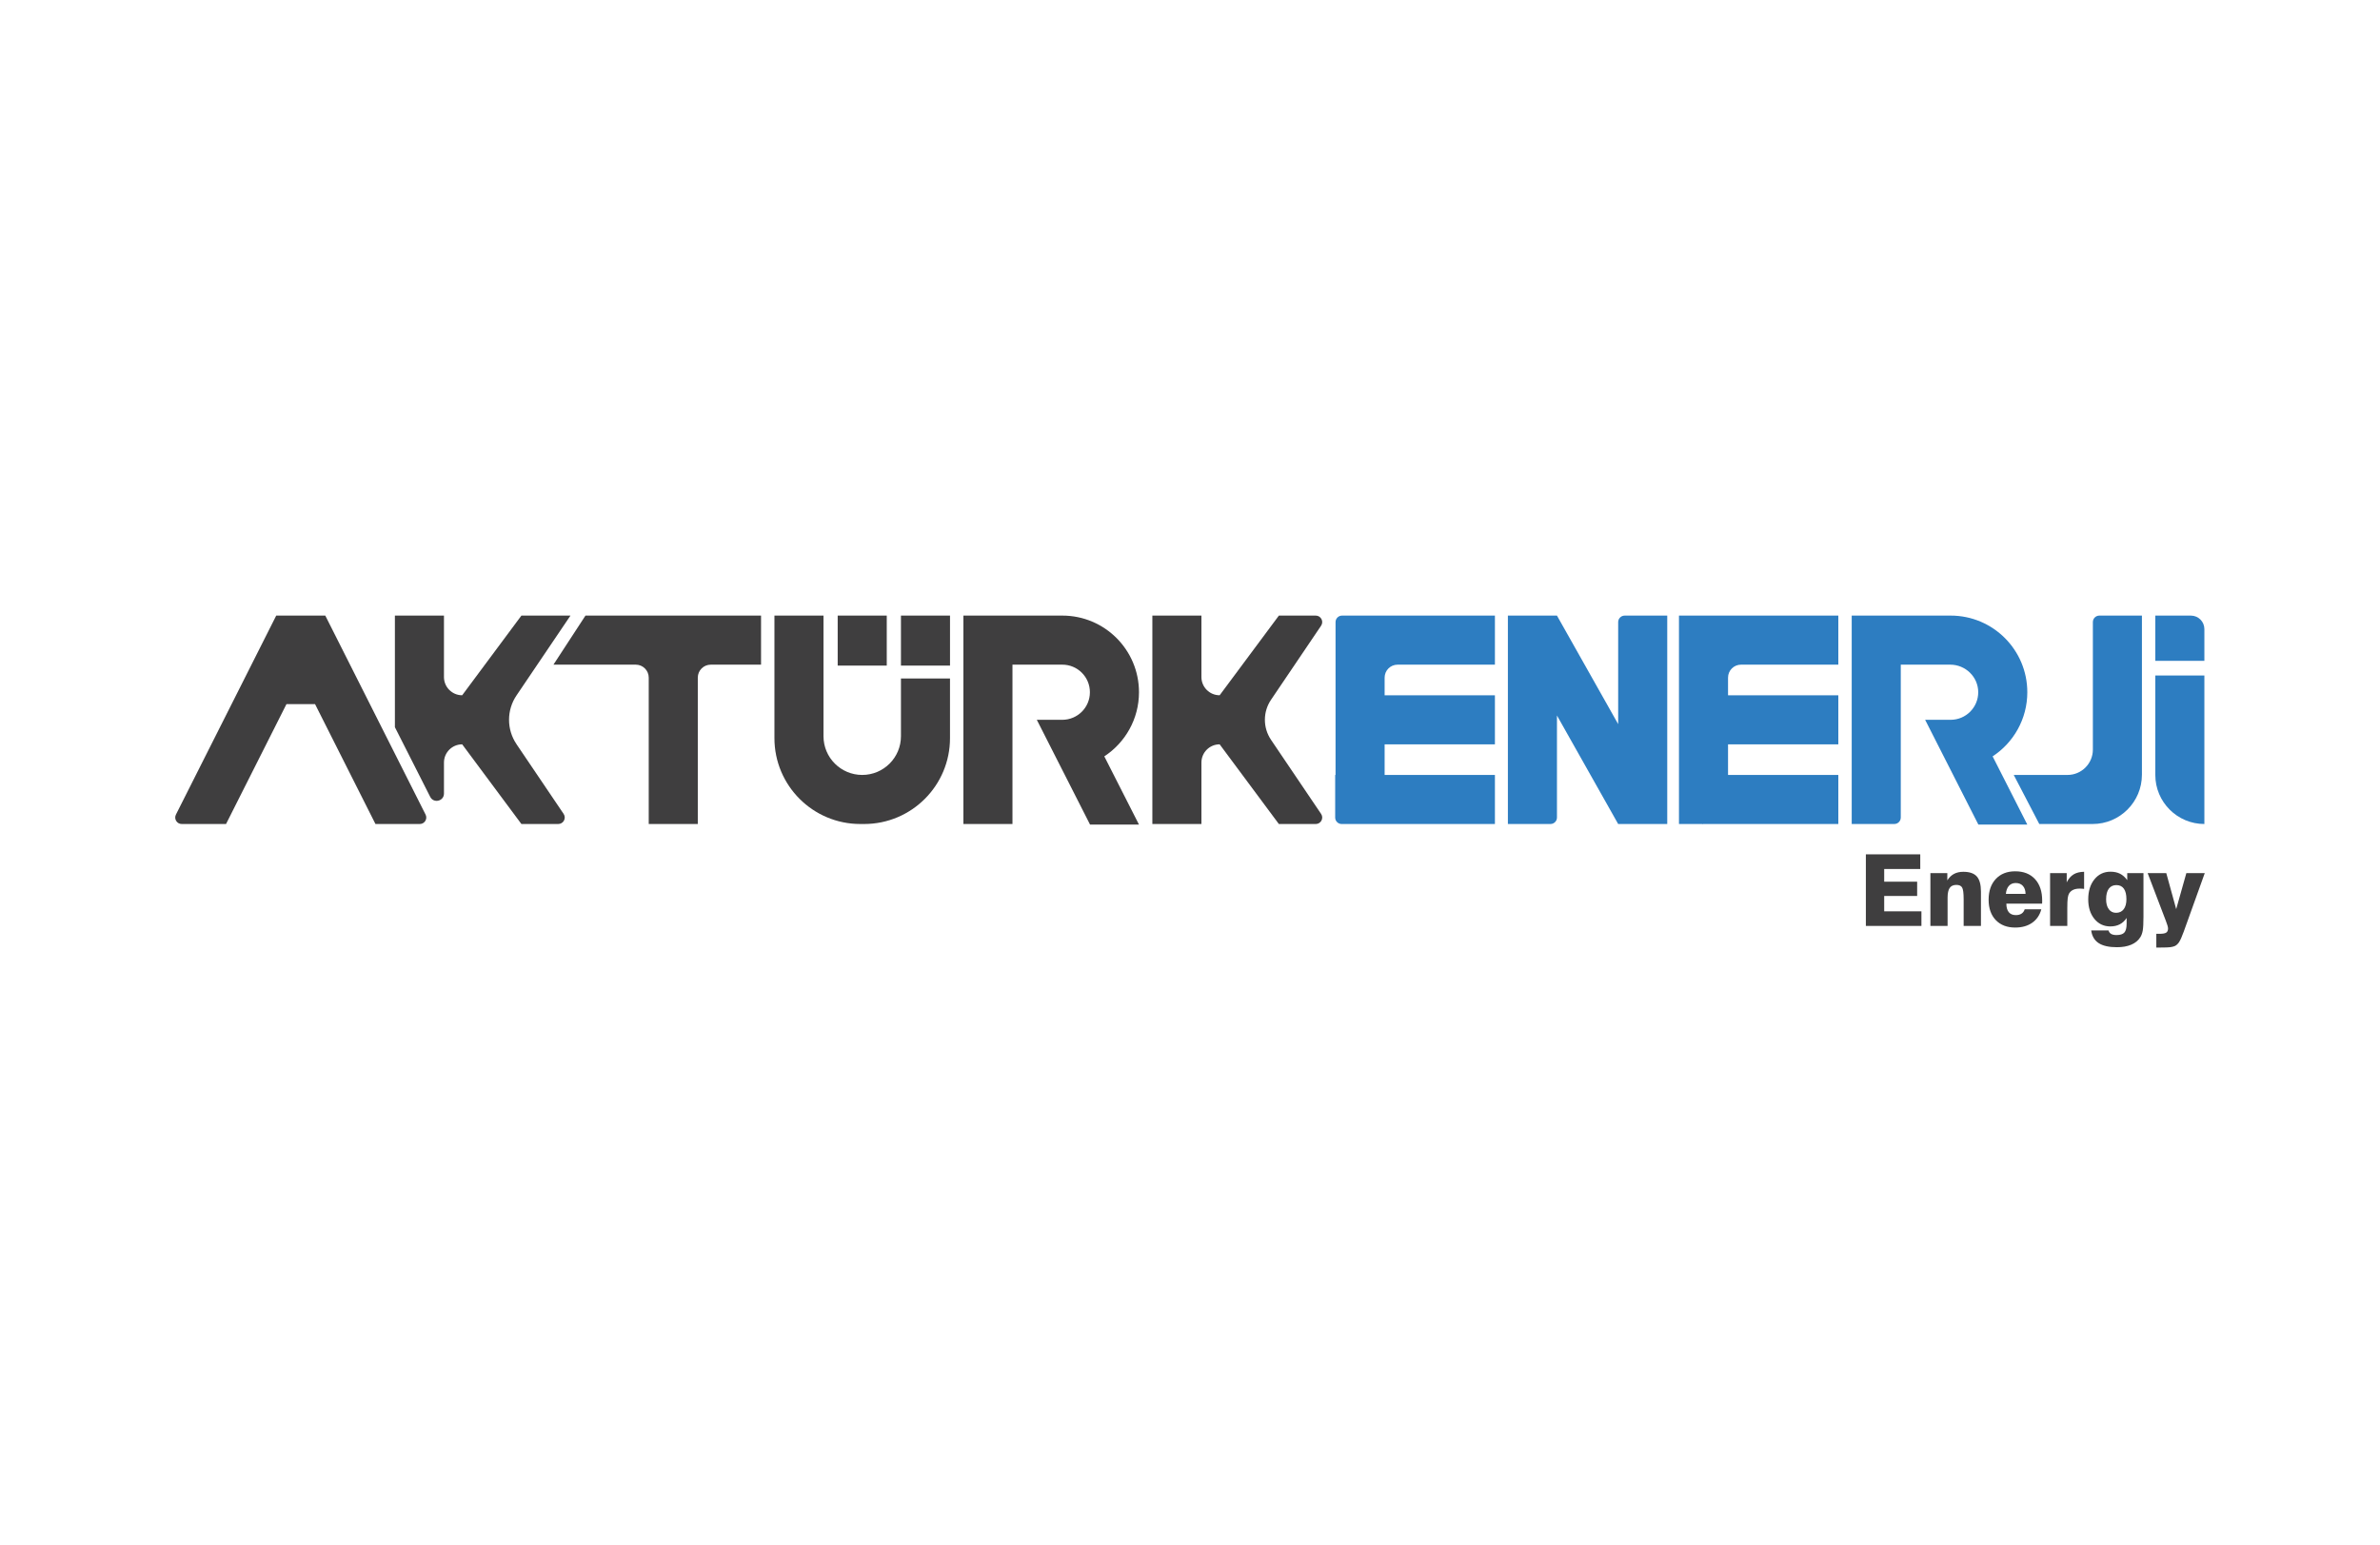
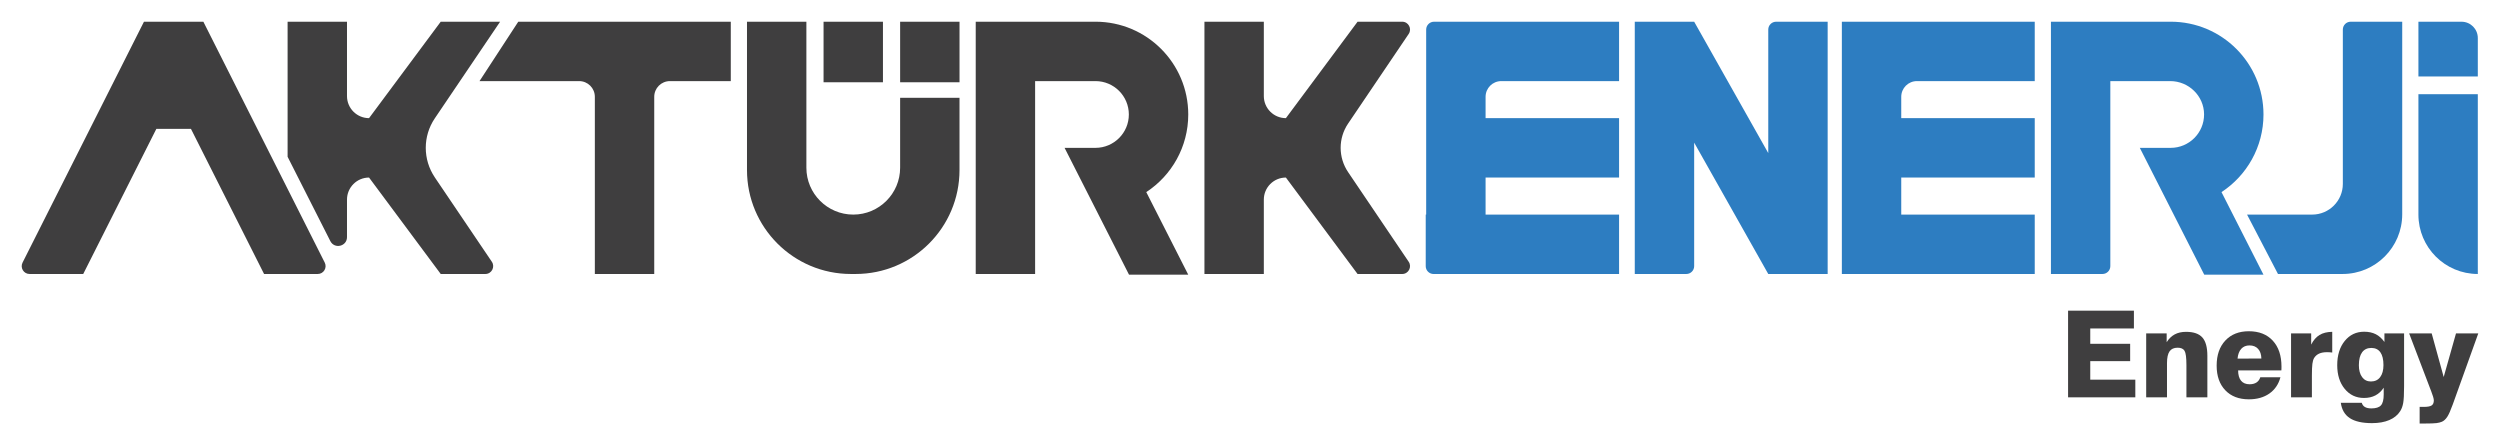
- <svg xmlns="http://www.w3.org/2000/svg" version="1.1" id="svg1" width="2648" height="1719" viewBox="0 0 2648 1719">
+ <svg xmlns="http://www.w3.org/2000/svg" version="1.1" id="svg1" width="2298" height="409" viewBox="175 665 2298 409">
  <defs id="defs1">
    <clipPath clipPathUnits="userSpaceOnUse" id="clipPath2">
      <path d="M 0,0 H 8275 V 5371.875 H 0 Z" transform="scale(0.32)" clip-rule="evenodd" id="path2" />
    </clipPath>
    <clipPath clipPathUnits="userSpaceOnUse" id="clipPath3">
      <path d="M 0,0 H 8274.996 V 5371.873 H 0 Z" transform="scale(0.32)" clip-rule="evenodd" id="path3" />
    </clipPath>
    <clipPath clipPathUnits="userSpaceOnUse" id="clipPath4">
      <path d="M 0,0 H 194 V 250 H 0 Z" transform="matrix(0.6888506,0,0,0.6888506,16.11806,16.07565)" id="path4" />
    </clipPath>
    <clipPath clipPathUnits="userSpaceOnUse" id="clipPath5">
      <path d="M 5902.416,1103.43 V 854.477 h 189.132 v 51.057 h -125.405 v 43.961 h 114.594 v 49.819 h -114.594 v 53.248 h 129.454 v 50.867 z" transform="matrix(0.32,0,0,0.32,187.2,677.16)" id="path5" />
    </clipPath>
    <clipPath clipPathUnits="userSpaceOnUse" id="clipPath6">
      <path d="M 0,0 H 177 V 189 H 0 Z" transform="matrix(0.6888506,0,0,0.6888506,170.4206,58.09554)" id="path6" />
    </clipPath>
    <clipPath clipPathUnits="userSpaceOnUse" id="clipPath7">
      <path d="M 6126.792,1103.43 V 919.728 h 58.821 v 25.195 c 6.335,-10.05 14.05,-17.48 23.147,-22.385 9.097,-4.906 20.004,-7.335 32.625,-7.335 21.528,0 37.103,5.382 46.724,16.146 9.621,10.764 14.431,28.339 14.431,52.629 v 119.452 h -60.154 v -92.446 c 0,-21.623 -1.81,-35.388 -5.43,-41.341 -3.62,-5.954 -10.24,-8.859 -19.956,-8.859 -10.573,0 -18.289,3.524 -23.147,10.573 -4.858,7.049 -7.287,18.289 -7.287,33.721 v 98.352 z" transform="matrix(0.32,0,0,0.32,187.2,677.16)" id="path7" />
    </clipPath>
    <clipPath clipPathUnits="userSpaceOnUse" id="clipPath8">
      <path d="M 0,0 H 187 V 197 H 0 Z" transform="matrix(0.6888506,0,0,0.6888506,310.2573,56.71784)" id="path8" />
    </clipPath>
    <clipPath clipPathUnits="userSpaceOnUse" id="clipPath9">
      <path d="m 6389.224,992.075 68.442,-0.191 c -0.238,-11.812 -3.334,-21.052 -9.383,-27.72 -6.049,-6.668 -14.289,-9.954 -24.767,-9.954 -9.907,0 -17.813,3.286 -23.719,9.811 -5.906,6.525 -9.431,15.908 -10.574,28.053 m 65.394,53.582 h 57.821 c -5.43,20.194 -16.051,35.769 -31.863,46.819 -15.812,11.05 -35.483,16.575 -58.916,16.575 -28.529,0 -51.058,-8.668 -67.585,-25.957 -16.527,-17.289 -24.862,-40.865 -24.862,-70.728 0,-30.434 8.335,-54.487 25.005,-72.252 16.669,-17.765 39.15,-26.624 67.441,-26.624 29.196,0 52.105,9.002 68.775,27.053 16.67,18.051 25.005,42.913 25.005,74.729 0,2.953 -0.047,5.144 -0.095,6.668 -0.047,1.524 -0.143,2.858 -0.238,3.953 h -124.215 c 0,12.955 2.811,22.862 8.383,29.672 5.572,6.811 13.765,10.24 24.576,10.24 8.002,0 14.574,-1.715 19.766,-5.096 5.191,-3.382 8.859,-8.383 11.002,-15.05" transform="matrix(0.32,0,0,0.32,187.2,677.16)" id="path9" />
    </clipPath>
    <clipPath clipPathUnits="userSpaceOnUse" id="clipPath10">
      <path d="M 0,0 H 120 V 189 H 0 Z" transform="matrix(0.6888506,0,0,0.6888506,456.9825,58.09554)" id="path10" />
    </clipPath>
    <clipPath clipPathUnits="userSpaceOnUse" id="clipPath11">
      <path d="M 6542.92,1103.43 V 919.728 h 57.821 v 32.101 c 6.43,-12.622 14.432,-21.814 24.005,-27.624 9.573,-5.811 21.766,-8.811 36.483,-9.049 v 59.488 c -2.572,-0.333 -5.144,-0.572 -7.668,-0.762 -2.524,-0.19 -4.953,-0.238 -7.192,-0.238 -9.24,0 -16.86,1.381 -22.909,4.144 -6.049,2.762 -10.859,7.001 -14.431,12.764 -2.239,3.81 -3.858,9.335 -4.811,16.479 -0.953,7.144 -1.429,18.718 -1.429,34.721 v 61.678 z" transform="matrix(0.32,0,0,0.32,187.2,677.16)" id="path11" />
    </clipPath>
    <clipPath clipPathUnits="userSpaceOnUse" id="clipPath12">
      <path d="M 0,0 H 193 V 264 H 0 Z" transform="matrix(0.6888506,0,0,0.6888506,548.5996,57.40669)" id="path12" />
    </clipPath>
    <clipPath clipPathUnits="userSpaceOnUse" id="clipPath13">
      <path d="m 6737.72,1010.65 c 0,14.67 3.096,26.196 9.288,34.578 6.191,8.383 14.622,12.574 25.338,12.574 11.383,0 20.242,-4.144 26.529,-12.431 6.287,-8.287 9.478,-19.861 9.478,-34.721 0,-16.098 -2.953,-28.339 -8.859,-36.674 -5.906,-8.335 -14.622,-12.526 -26.1,-12.526 -11.478,0 -20.29,4.239 -26.434,12.669 -6.144,8.43 -9.192,20.623 -9.192,36.483 m -51.915,108.354 h 60.154 c 1.572,5.525 4.668,9.621 9.192,12.241 4.524,2.619 10.716,3.953 18.527,3.953 12.955,0 22.1,-2.905 27.386,-8.716 5.287,-5.811 7.954,-16.241 7.954,-31.34 v -19.385 c -6.525,9.907 -14.527,17.289 -23.91,22.147 -9.383,4.858 -20.385,7.287 -32.863,7.287 -22.528,0 -40.96,-8.716 -55.249,-26.1 -14.288,-17.384 -21.48,-40.103 -21.48,-68.013 0,-28.625 7.144,-51.82 21.48,-69.537 14.336,-17.718 32.959,-26.624 55.963,-26.624 12.717,0 23.767,2.381 33.149,7.097 9.383,4.715 17.67,12.193 25.004,22.29 v -24.529 h 56.44 v 151.601 c 0,22.861 -0.857,38.96 -2.524,48.247 -1.667,9.288 -4.525,17.051 -8.478,23.243 -7.192,11.383 -17.718,20.004 -31.53,25.862 -13.812,5.858 -30.339,8.764 -49.628,8.764 -27.815,0 -49.057,-4.763 -63.631,-14.289 -14.575,-9.526 -23.243,-24.243 -25.958,-44.199" transform="matrix(0.32,0,0,0.32,187.2,677.16)" id="path13" />
    </clipPath>
    <clipPath clipPathUnits="userSpaceOnUse" id="clipPath14">
      <path d="M 0,0 H 199 V 260 H 0 Z" transform="matrix(0.6888506,0,0,0.6888506,691.1917,60.85094)" id="path14" />
    </clipPath>
    <clipPath clipPathUnits="userSpaceOnUse" id="clipPath15">
      <path d="m 7007.391,1123.91 c -6.191,17.146 -11.479,29.006 -15.908,35.673 -4.43,6.668 -9.478,11.288 -15.193,13.86 -4.287,1.81 -9.478,3.096 -15.622,3.905 -6.144,0.81 -17.003,1.191 -32.53,1.191 h -15.86 v -47.724 h 11.669 c 11.145,0 18.765,-1.429 22.909,-4.239 4.144,-2.81 6.191,-7.668 6.191,-14.527 0,-4.62 -2.763,-14.05 -8.287,-28.244 l -0.667,-1.524 -61.964,-162.555 h 64.774 l 34.483,125.262 35.34,-125.262 h 64.013 z" transform="matrix(0.32,0,0,0.32,187.2,677.16)" id="path15" />
    </clipPath>
    <clipPath clipPathUnits="userSpaceOnUse" id="clipPath16">
      <path d="M 0,0 H 611 V 726 H 0 Z" transform="matrix(0.3305976,0,0,0.3305976,260.3679,7.755888)" id="path16" />
    </clipPath>
    <clipPath clipPathUnits="userSpaceOnUse" id="clipPath17">
      <path d="m 1210.763,471.394 163.889,242.429 c 10.145,15.003 -0.619,35.197 -18.67,35.197 H 1227.862 L 1021.965,472.013 c -35.007,0 -63.346,28.387 -63.346,63.346 V 643.142 c 0,26.624 -35.817,35.197 -47.866,11.431 L 788.014,412.383 V 24.354 H 958.619 V 238.015 c 0,35.007 28.386,63.346 63.346,63.346 L 1227.862,24.354 h 170.605 L 1210.811,301.98 c -34.578,51.153 -34.578,118.214 0,169.414" transform="matrix(0.32,0,0,0.32,187.2,677.16)" id="path17" />
    </clipPath>
    <clipPath clipPathUnits="userSpaceOnUse" id="clipPath18">
      <path d="M 0,0 H 878 V 726 H 0 Z" transform="matrix(0.3305976,0,0,0.3305976,6.799528,7.755888)" id="path18" />
    </clipPath>
    <clipPath clipPathUnits="userSpaceOnUse" id="clipPath19">
      <path d="M 874.555,749.02 H 720.43 L 510.341,332.081 H 411.036 L 200.948,749.02 H 46.823 c -16.813,0 -27.72,-17.718 -20.147,-32.721 L 375.41,24.354 H 546.015 L 894.702,716.3 c 7.573,15.003 -3.334,32.721 -20.147,32.721" transform="matrix(0.32,0,0,0.32,187.2,677.16)" id="path19" />
    </clipPath>
    <clipPath clipPathUnits="userSpaceOnUse" id="clipPath20">
      <path d="M 0,0 H 723 V 726 H 0 Z" transform="matrix(0.3305976,0,0,0.3305976,442.5272,7.755888)" id="path20" />
    </clipPath>
    <clipPath clipPathUnits="userSpaceOnUse" id="clipPath21">
      <path d="M 2061.071,24.354 V 194.959 h -174.796 c -24.91,0 -45.104,20.194 -45.104,45.104 V 749.02 H 1670.567 V 240.063 c 0,-24.91 -20.194,-45.104 -45.104,-45.104 H 1339.264 L 1450.619,24.354 Z" transform="matrix(0.32,0,0,0.32,187.2,677.16)" id="path21" />
    </clipPath>
    <clipPath clipPathUnits="userSpaceOnUse" id="clipPath22">
      <path d="M 0,0 H 447 V 726 H 0 Z" transform="matrix(0.3305976,0,0,0.3305976,2120.971,7.755888)" id="path22" />
    </clipPath>
    <clipPath clipPathUnits="userSpaceOnUse" id="clipPath23">
      <path d="M 6862.243,577.653 V 24.354 h -148.029 c -12.431,0 -22.528,10.097 -22.528,22.528 V 490.255 c 0,48.676 -39.484,88.16 -88.16,88.16 h -186.989 l 88.827,170.605 h 185.512 c 94.637,0 171.367,-76.729 171.367,-171.367" transform="matrix(0.32,0,0,0.32,187.2,677.16)" id="path23" />
    </clipPath>
    <clipPath clipPathUnits="userSpaceOnUse" id="clipPath24">
      <path d="M 0,0 H 556 V 726 H 0 Z" transform="matrix(0.3305976,0,0,0.3305976,1341.092,7.755888)" id="path24" />
    </clipPath>
    <clipPath clipPathUnits="userSpaceOnUse" id="clipPath25">
      <path d="m 4612.663,578.463 v 170.605 h -532.818 c -12.431,0 -22.576,-10.097 -22.576,-22.528 V 578.463 h 1.286 V 46.93 c 0,-12.431 10.097,-22.528 22.528,-22.528 h 531.58 V 194.959 H 4274.311 c -24.909,0 -45.104,20.194 -45.104,45.104 v 61.345 h 383.456 V 472.013 H 4229.207 v 106.45 z" transform="matrix(0.32,0,0,0.32,187.2,677.16)" id="path25" />
    </clipPath>
    <clipPath clipPathUnits="userSpaceOnUse" id="clipPath26">
      <path d="M 0,0 H 172 V 518 H 0 Z" transform="matrix(0.3305976,0,0,0.3305976,2283.625,76.52019)" id="path26" />
    </clipPath>
    <clipPath clipPathUnits="userSpaceOnUse" id="clipPath27">
      <path d="m 6908.776,232.681 v 345.735 c 0,94.209 76.396,170.605 170.604,170.605 V 386.378 232.681 Z" transform="matrix(0.32,0,0,0.32,187.2,677.16)" id="path27" />
    </clipPath>
    <clipPath clipPathUnits="userSpaceOnUse" id="clipPath28">
      <path d="M 0,0 H 172 V 158 H 0 Z" transform="matrix(0.3305976,0,0,0.3305976,2283.625,7.755888)" id="path28" />
    </clipPath>
    <clipPath clipPathUnits="userSpaceOnUse" id="clipPath29">
      <path d="M 6908.776,24.402 V 181.671 h 170.604 V 71.22 c 0,-25.862 -20.956,-46.819 -46.818,-46.819 z" transform="matrix(0.32,0,0,0.32,187.2,677.16)" id="path29" />
    </clipPath>
    <clipPath clipPathUnits="userSpaceOnUse" id="clipPath30">
      <path d="M 0,0 H 555 V 726 H 0 Z" transform="matrix(0.3305976,0,0,0.3305976,1539.45,7.755888)" id="path30" />
    </clipPath>
    <clipPath clipPathUnits="userSpaceOnUse" id="clipPath31">
      <path d="M 5211.827,24.354 V 240.063 749.068 H 5041.222 L 4828.372,371.708 v 354.784 c 0,12.431 -10.098,22.528 -22.528,22.528 H 4657.767 V 24.354 h 170.605 L 5041.222,401.762 V 46.93 c 0,-12.431 10.097,-22.528 22.528,-22.528 z" transform="matrix(0.32,0,0,0.32,187.2,677.16)" id="path31" />
    </clipPath>
    <clipPath clipPathUnits="userSpaceOnUse" id="clipPath32">
      <path d="M 0,0 H 555 V 726 H 0 Z" transform="matrix(0.3305976,0,0,0.3305976,1736.156,7.755888)" id="path32" />
    </clipPath>
    <clipPath clipPathUnits="userSpaceOnUse" id="clipPath33">
      <path d="m 5423.201,240.063 v 61.345 h 383.455 v 170.605 h -383.455 v 106.45 h 383.455 v 170.605 h -554.06 V 24.354 h 554.06 V 194.959 h -338.351 c -24.91,0 -45.104,20.194 -45.104,45.104" transform="matrix(0.32,0,0,0.32,187.2,677.16)" id="path33" />
    </clipPath>
    <clipPath clipPathUnits="userSpaceOnUse" id="clipPath34">
      <path d="M 0,0 H 2 V 172 H 0 Z" transform="matrix(0.3305976,0,0,0.3305976,1763.595,190.907)" id="path34" />
    </clipPath>
    <clipPath clipPathUnits="userSpaceOnUse" id="clipPath35">
      <path d="m 5335.041,578.463 h 1.286 v 170.605 h -1.286 z" transform="matrix(0.32,0,0,0.32,187.2,677.16)" clip-rule="evenodd" id="path35" />
    </clipPath>
    <clipPath clipPathUnits="userSpaceOnUse" id="clipPath36">
      <path d="M 0,0 H 172 V 175 H 0 Z" transform="matrix(0.3305976,0,0,0.3305976,841.8891,7.755888)" id="path36" />
    </clipPath>
    <clipPath clipPathUnits="userSpaceOnUse" id="clipPath37">
      <path d="m 2547.499,24.354 h 170.605 V 198.293 h -170.605 z" transform="matrix(0.32,0,0,0.32,187.2,677.16)" clip-rule="evenodd" id="path37" />
    </clipPath>
    <clipPath clipPathUnits="userSpaceOnUse" id="clipPath38">
      <path d="M 0,0 H 172 V 175 H 0 Z" transform="matrix(0.3305976,0,0,0.3305976,769.1577,7.755888)" id="path38" />
    </clipPath>
    <clipPath clipPathUnits="userSpaceOnUse" id="clipPath39">
      <path d="m 2327.552,24.354 h 170.605 V 198.293 h -170.605 z" transform="matrix(0.32,0,0,0.32,187.2,677.16)" clip-rule="evenodd" id="path39" />
    </clipPath>
    <clipPath clipPathUnits="userSpaceOnUse" id="clipPath40">
      <path d="M 0,0 H 612 V 728 H 0 Z" transform="matrix(0.3305976,0,0,0.3305976,913.6288,7.755888)" id="path40" />
    </clipPath>
    <clipPath clipPathUnits="userSpaceOnUse" id="clipPath41">
      <path d="m 3106.56,557.316 98.448,193.752 h 170.128 l -120.595,-237.237 c 72.633,-47.581 120.595,-129.692 120.595,-222.996 0,-73.586 -29.816,-140.218 -78.063,-188.466 C 3248.826,54.122 3182.194,24.354 3108.608,24.354 H 2764.637 V 749.02 h 170.605 V 557.316 386.711 194.959 h 173.367 c 52.962,0 95.876,42.913 95.876,95.876 0,26.481 -10.716,50.439 -28.101,67.775 -17.384,17.337 -41.341,28.101 -67.775,28.101 h -88.732 z" transform="matrix(0.32,0,0,0.32,187.2,677.16)" id="path41" />
    </clipPath>
    <clipPath clipPathUnits="userSpaceOnUse" id="clipPath42">
      <path d="M 0,0 H 611 V 728 H 0 Z" transform="matrix(0.3305976,0,0,0.3305976,1934.845,7.755888)" id="path42" />
    </clipPath>
    <clipPath clipPathUnits="userSpaceOnUse" id="clipPath43">
      <path d="m 6195.161,557.316 98.448,193.752 h 170.128 L 6343.142,513.831 c 72.633,-47.581 120.594,-129.692 120.594,-222.996 0,-73.586 -29.814,-140.218 -78.062,-188.466 -48.248,-48.248 -114.879,-78.015 -188.465,-78.015 h -344.019 V 749.02 h 148.076 c 12.432,0 22.529,-10.097 22.529,-22.528 V 557.316 386.711 194.959 h 171.986 c 53.058,0 97.066,42.485 97.304,95.495 0.095,26.624 -10.668,50.724 -28.1,68.156 -17.337,17.337 -41.342,28.101 -67.776,28.101 h -88.731 z" transform="matrix(0.32,0,0,0.32,187.2,677.16)" id="path43" />
    </clipPath>
    <clipPath clipPathUnits="userSpaceOnUse" id="clipPath44">
      <path d="M 0,0 H 612 V 726 H 0 Z" transform="matrix(0.3305976,0,0,0.3305976,696.4262,7.755888)" id="path44" />
    </clipPath>
    <clipPath clipPathUnits="userSpaceOnUse" id="clipPath45">
      <path d="m 2547.499,242.968 v 200.801 c 0,74.348 -60.297,134.646 -134.645,134.646 -74.348,0 -134.645,-60.298 -134.645,-134.646 V 24.354 H 2107.604 V 450.438 c 0,164.89 133.693,298.583 298.629,298.583 h 13.241 c 164.889,0 298.582,-133.693 298.582,-298.583 V 242.968 Z" transform="matrix(0.32,0,0,0.32,187.2,677.16)" id="path45" />
    </clipPath>
    <clipPath clipPathUnits="userSpaceOnUse" id="clipPath46">
      <path d="M 0,0 H 594 V 726 H 0 Z" transform="matrix(0.3305976,0,0,0.3305976,1130.832,7.755888)" id="path46" />
    </clipPath>
    <clipPath clipPathUnits="userSpaceOnUse" id="clipPath47">
      <path d="m 3834.178,456.248 174.129,257.622 c 10.145,15.003 -0.619,35.197 -18.718,35.197 H 3861.469 l -205.849,-277.055 h -0.048 c -35.007,0 -63.346,28.387 -63.346,63.346 V 749.02 H 3421.621 V 24.354 h 170.605 V 238.015 c 0,35.007 28.386,63.346 63.346,63.346 h 0.048 l 205.897,-277.007 h 128.12 c 18.099,0 28.815,20.194 18.67,35.197 L 3834.178,317.126 c -28.387,42.008 -28.387,97.067 0,139.075" transform="matrix(0.32,0,0,0.32,187.2,677.16)" id="path47" />
    </clipPath>
    <clipPath clipPathUnits="userSpaceOnUse" id="clipPath48">
      <path d="M 0,0 H 8275 V 5372 H 0 Z" transform="matrix(0.32,0,0,0.32,0,10.28005)" id="path48" />
    </clipPath>
    <clipPath clipPathUnits="userSpaceOnUse" id="clipPath92">
      <path d="M 0,0 H 8275 V 5371.875 H 0 Z" transform="matrix(0.32,0,0,0.32,0,10.28005)" clip-rule="evenodd" id="path92" />
    </clipPath>
  </defs>
  <g id="g1">
    <g id="g92" clip-path="url(#clipPath92)">
      <g clip-path="url(#clipPath48)" id="g91">
        <g clip-path="url(#clipPath5)" id="g51">
          <g id="g50">
            <path d="M 0,0 H 845 V 256 H 0 Z" style="fill:#3f3e3f;fill-opacity:1;fill-rule:nonzero;stroke:none" transform="matrix(0.4645419,0,0,0.4645419,2068.352,942.9722)" clip-path="url(#clipPath4)" id="path50" />
          </g>
        </g>
        <g clip-path="url(#clipPath7)" id="g53">
          <g id="g52">
            <path d="M 0,0 H 845 V 256 H 0 Z" style="fill:#3f3e3f;fill-opacity:1;fill-rule:nonzero;stroke:none" transform="matrix(0.4645419,0,0,0.4645419,2068.352,942.9722)" clip-path="url(#clipPath6)" id="path51" />
          </g>
        </g>
        <g clip-path="url(#clipPath9)" id="g55">
          <g id="g54">
            <path d="M 0,0 H 845 V 256 H 0 Z" style="fill:#3f3e3f;fill-opacity:1;fill-rule:nonzero;stroke:none" transform="matrix(0.4645419,0,0,0.4645419,2068.352,942.9722)" clip-path="url(#clipPath8)" id="path53" />
          </g>
        </g>
        <g clip-path="url(#clipPath11)" id="g57">
          <g id="g56">
            <path d="M 0,0 H 845 V 256 H 0 Z" style="fill:#3f3e3f;fill-opacity:1;fill-rule:nonzero;stroke:none" transform="matrix(0.4645419,0,0,0.4645419,2068.352,942.9722)" clip-path="url(#clipPath10)" id="path55" />
          </g>
        </g>
        <g clip-path="url(#clipPath13)" id="g59">
          <g id="g58">
            <path d="M 0,0 H 845 V 256 H 0 Z" style="fill:#3f3e3f;fill-opacity:1;fill-rule:nonzero;stroke:none" transform="matrix(0.4645419,0,0,0.4645419,2068.352,942.9722)" clip-path="url(#clipPath12)" id="path57" />
          </g>
        </g>
        <g clip-path="url(#clipPath15)" id="g61">
          <g id="g60">
            <path d="M 0,0 H 845 V 256 H 0 Z" style="fill:#3f3e3f;fill-opacity:1;fill-rule:nonzero;stroke:none" transform="matrix(0.4645419,0,0,0.4645419,2068.352,942.9722)" clip-path="url(#clipPath14)" id="path59" />
          </g>
        </g>
        <g clip-path="url(#clipPath17)" id="g63">
          <g id="g62">
            <path d="M 0,0 H 2348 V 256 H 0 Z" style="fill:#3f3e3f;fill-opacity:1;fill-rule:nonzero;stroke:none" transform="matrix(0.967944,0,0,0.967944,187.3384,677.3328)" clip-path="url(#clipPath16)" id="path61" />
          </g>
        </g>
        <g clip-path="url(#clipPath19)" id="g65">
          <g id="g64">
            <path d="M 0,0 H 2348 V 256 H 0 Z" style="fill:#3f3e3f;fill-opacity:1;fill-rule:nonzero;stroke:none" transform="matrix(0.967944,0,0,0.967944,187.3384,677.3328)" clip-path="url(#clipPath18)" id="path63" />
          </g>
        </g>
        <g clip-path="url(#clipPath21)" id="g67">
          <g id="g66">
            <path d="M 0,0 H 2348 V 256 H 0 Z" style="fill:#3f3e3f;fill-opacity:1;fill-rule:nonzero;stroke:none" transform="matrix(0.967944,0,0,0.967944,187.3384,677.3328)" clip-path="url(#clipPath20)" id="path65" />
          </g>
        </g>
        <g clip-path="url(#clipPath23)" id="g69">
          <g id="g68">
            <path d="M 0,0 H 2348 V 256 H 0 Z" style="fill:#2d7dc1;fill-opacity:1;fill-rule:nonzero;stroke:none" transform="matrix(0.967944,0,0,0.967944,187.3384,677.3328)" clip-path="url(#clipPath22)" id="path67" />
          </g>
        </g>
        <g clip-path="url(#clipPath25)" id="g71">
          <g id="g70">
            <path d="M 0,0 H 2348 V 256 H 0 Z" style="fill:#2d7dc1;fill-opacity:1;fill-rule:nonzero;stroke:none" transform="matrix(0.967944,0,0,0.967944,187.3384,677.3328)" clip-path="url(#clipPath24)" id="path69" />
          </g>
        </g>
        <g clip-path="url(#clipPath27)" id="g73">
          <g id="g72">
            <path d="M 0,0 H 2348 V 256 H 0 Z" style="fill:#2d7dc1;fill-opacity:1;fill-rule:nonzero;stroke:none" transform="matrix(0.967944,0,0,0.967944,187.3384,677.3328)" clip-path="url(#clipPath26)" id="path71" />
          </g>
        </g>
        <g clip-path="url(#clipPath29)" id="g75">
          <g id="g74">
            <path d="M 0,0 H 2348 V 256 H 0 Z" style="fill:#2d7dc1;fill-opacity:1;fill-rule:nonzero;stroke:none" transform="matrix(0.967944,0,0,0.967944,187.3384,677.3328)" clip-path="url(#clipPath28)" id="path73" />
          </g>
        </g>
        <g clip-path="url(#clipPath31)" id="g77">
          <g id="g76">
            <path d="M 0,0 H 2348 V 256 H 0 Z" style="fill:#2d7dc1;fill-opacity:1;fill-rule:nonzero;stroke:none" transform="matrix(0.967944,0,0,0.967944,187.3384,677.3328)" clip-path="url(#clipPath30)" id="path75" />
          </g>
        </g>
        <g clip-path="url(#clipPath33)" id="g79">
          <g id="g78">
            <path d="M 0,0 H 2348 V 256 H 0 Z" style="fill:#2d7dc1;fill-opacity:1;fill-rule:nonzero;stroke:none" transform="matrix(0.967944,0,0,0.967944,187.3384,677.3328)" clip-path="url(#clipPath32)" id="path77" />
          </g>
        </g>
        <g clip-path="url(#clipPath35)" id="g80">
          <path d="M 0,0 H 2348 V 256 H 0 Z" style="fill:#2d7dc1;fill-opacity:1;fill-rule:nonzero;stroke:none" transform="matrix(0.967944,0,0,0.967944,187.3384,677.3328)" clip-path="url(#clipPath34)" id="path79" />
        </g>
        <g clip-path="url(#clipPath37)" id="g81">
          <path d="M 0,0 H 2348 V 256 H 0 Z" style="fill:#3f3e3f;fill-opacity:1;fill-rule:nonzero;stroke:none" transform="matrix(0.967944,0,0,0.967944,187.3384,677.3328)" clip-path="url(#clipPath36)" id="path80" />
        </g>
        <g clip-path="url(#clipPath39)" id="g82">
          <path d="M 0,0 H 2348 V 256 H 0 Z" style="fill:#3f3e3f;fill-opacity:1;fill-rule:nonzero;stroke:none" transform="matrix(0.967944,0,0,0.967944,187.3384,677.3328)" clip-path="url(#clipPath38)" id="path81" />
        </g>
        <g clip-path="url(#clipPath41)" id="g84">
          <g id="g83">
            <path d="M 0,0 H 2348 V 256 H 0 Z" style="fill:#3f3e3f;fill-opacity:1;fill-rule:nonzero;stroke:none" transform="matrix(0.967944,0,0,0.967944,187.3384,677.3328)" clip-path="url(#clipPath40)" id="path82" />
          </g>
        </g>
        <g clip-path="url(#clipPath43)" id="g86">
          <g id="g85">
            <path d="M 0,0 H 2348 V 256 H 0 Z" style="fill:#2d7dc1;fill-opacity:1;fill-rule:nonzero;stroke:none" transform="matrix(0.967944,0,0,0.967944,187.3384,677.3328)" clip-path="url(#clipPath42)" id="path84" />
          </g>
        </g>
        <g clip-path="url(#clipPath45)" id="g88">
          <g id="g87">
            <path d="M 0,0 H 2348 V 256 H 0 Z" style="fill:#3f3e3f;fill-opacity:1;fill-rule:nonzero;stroke:none" transform="matrix(0.967944,0,0,0.967944,187.3384,677.3328)" clip-path="url(#clipPath44)" id="path86" />
          </g>
        </g>
        <g clip-path="url(#clipPath47)" id="g90">
          <g id="g89">
            <path d="M 0,0 H 2348 V 256 H 0 Z" style="fill:#3f3e3f;fill-opacity:1;fill-rule:nonzero;stroke:none" transform="matrix(0.967944,0,0,0.967944,187.3384,677.3328)" clip-path="url(#clipPath46)" id="path88" />
          </g>
        </g>
      </g>
    </g>
  </g>
</svg>
